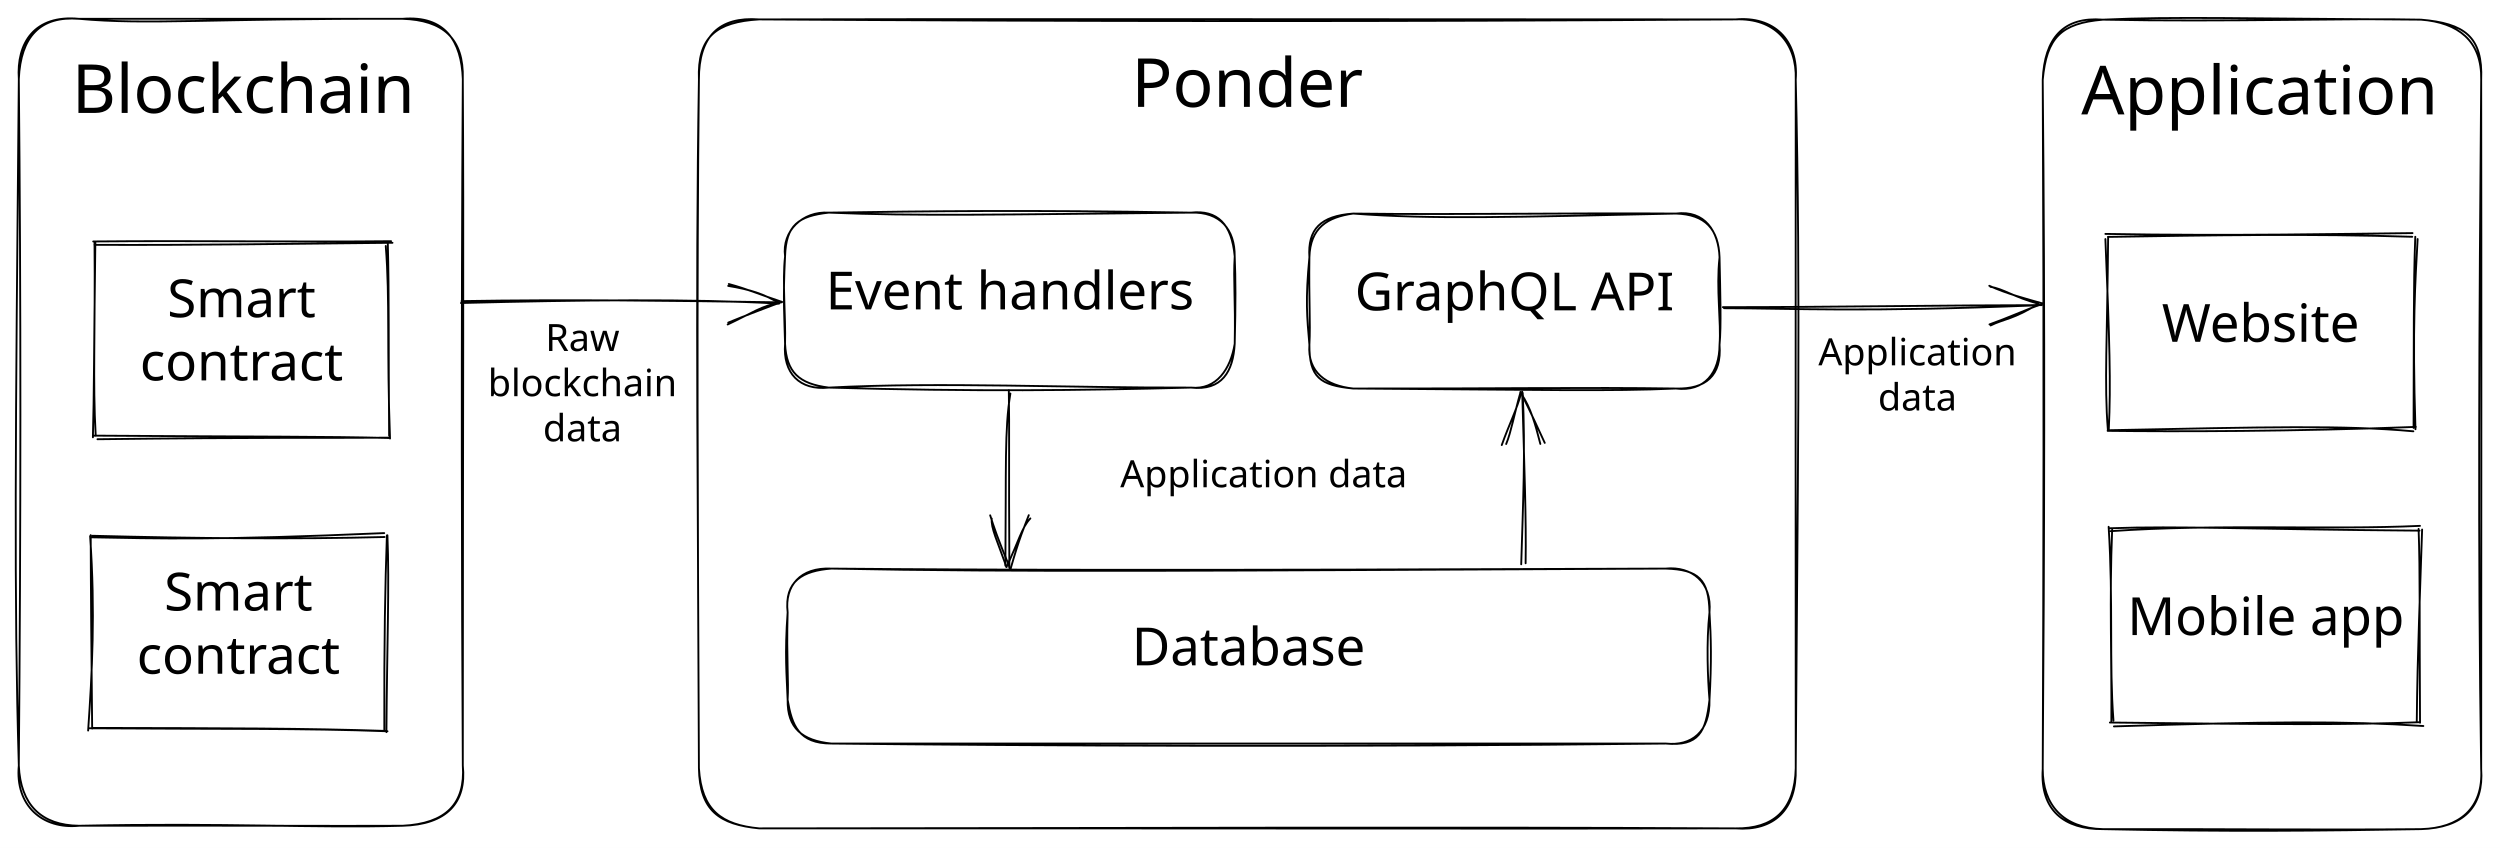
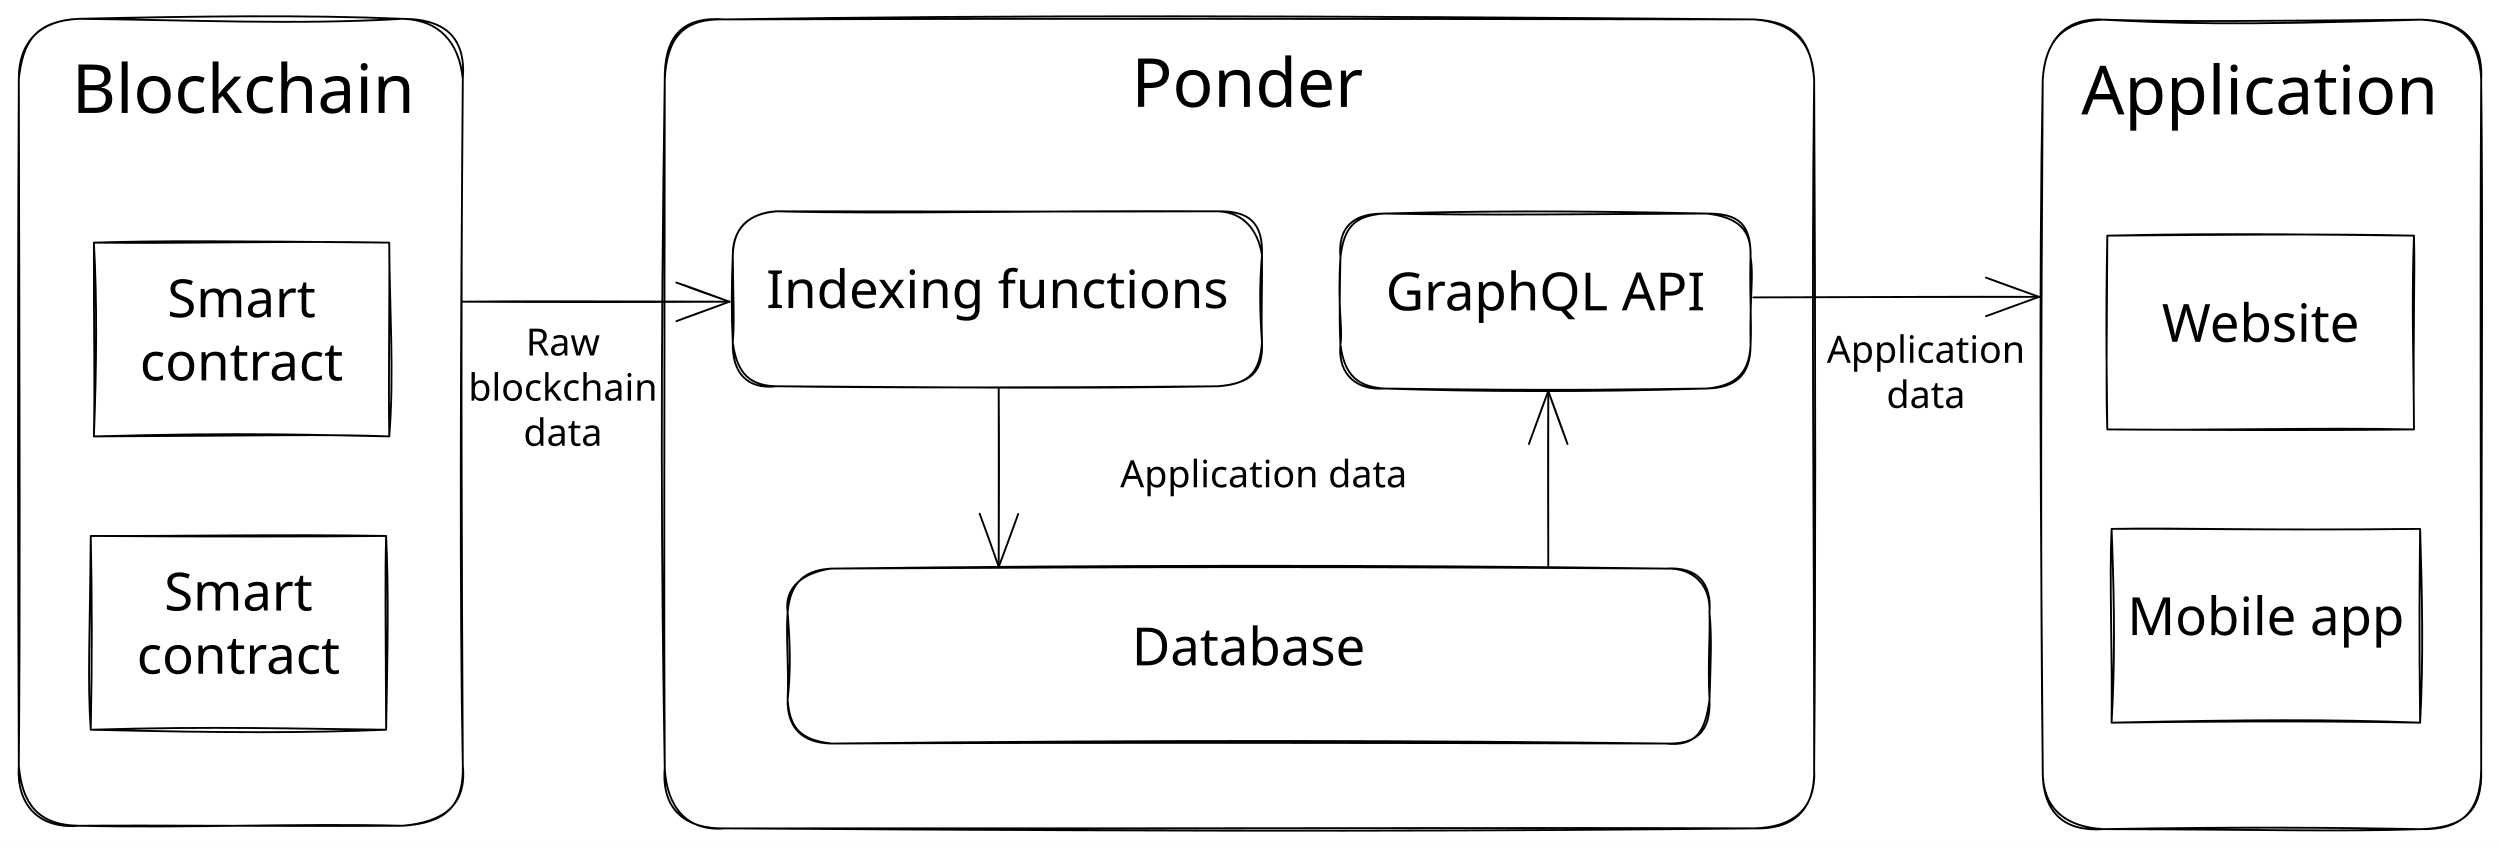
- <svg xmlns="http://www.w3.org/2000/svg" version="1.1" viewBox="0 0 1328.849 450.718" width="2657.697" height="901.437">
+ <svg xmlns="http://www.w3.org/2000/svg" version="1.1" viewBox="0 0 1328.849 450.718" width="3986.546" height="1352.155">
  <defs>
    <style class="style-fonts">
      @font-face {
        font-family: "Virgil";
        src: url("https://excalidraw.com/Virgil.woff2");
      }
      @font-face {
        font-family: "Cascadia";
        src: url("https://excalidraw.com/Cascadia.woff2");
      }
    </style>
  </defs>
  <rect x="0" y="0" width="1328.849" height="450.718" fill="#fff" />
-   <g stroke-linecap="round" transform="translate(371.5006 10.31673) rotate(0 291.5 215)">
-     <path d="M32 0 M32 0 C151.64 -0.31, 271.29 -0.1, 551 0 M32 0 C199.2 1.06, 365.98 1.31, 551 0 M551 0 C571.66 -0.87, 583.68 12.52, 583 32 M551 0 C571.05 -1.85, 584.67 10.65, 583 32 M583 32 C585.73 143.4, 583.95 253.74, 583 398 M583 32 C582.99 166.69, 582.87 301.63, 583 398 M583 398 C583.7 419.99, 571.35 431.66, 551 430 M583 398 C582.51 420.28, 571.11 430.28, 551 430 M551 430 C393.27 429.16, 235.36 429.86, 32 430 M551 430 C436.27 430.28, 321.52 429.95, 32 430 M32 430 C12.25 428.1, 1.4 420.58, 0 398 M32 430 C10.89 427.94, 0.38 420.63, 0 398 M0 398 C-0.35 271.92, -1.92 146.32, 0 32 M0 398 C-0.65 268.36, -1.21 140.15, 0 32 M0 32 C-0.05 9.11, 10.58 -1.62, 32 0 M0 32 C-0.91 9.29, 9.21 1.33, 32 0" stroke="#000000" stroke-width="1" fill="none" />
+   <g stroke-linecap="round" transform="translate(353.3408 10.31673) rotate(0 305.4771 215)">
+     <path d="M32 0 C199.76 -0.55, 367.3 -0.28, 578.95 0 M32 0 C184.03 -2.38, 336.61 -2.03, 578.95 0 M578.95 0 C598.54 1.5, 610.07 11.01, 610.95 32 M578.95 0 C602.35 1.11, 609.31 12.31, 610.95 32 M610.95 32 C609.46 150.68, 611.02 270.61, 610.95 398 M610.95 32 C611.7 171.64, 611.72 311.77, 610.95 398 M610.95 398 C612.22 419.67, 599.77 429.5, 578.95 430 M610.95 398 C611.69 420.63, 599.41 430.78, 578.95 430 M578.95 430 C445.89 431.41, 313.77 431.88, 32 430 M578.95 430 C453.22 429.49, 327.51 430.15, 32 430 M32 430 C11.26 430.52, -1.9 420.12, 0 398 M32 430 C11.64 431.81, 1.08 418.57, 0 398 M0 398 C-1.87 289.91, -2.28 184.12, 0 32 M0 398 C-0.44 320.94, -0.23 243.99, 0 32 M0 32 C-0.27 9.5, 8.79 -1.82, 32 0 M0 32 C1.15 9.19, 10.1 -0.69, 32 0" stroke="#000000" stroke-width="1" fill="none" />
  </g>
  <g transform="translate(604.8967 28.87722) rotate(0 58.10398 21.6)">
    <text x="58.104" y="0" font-family="Virgil, Segoe UI Emoji" font-size="36px" fill="#000000" text-anchor="middle" style="white-space: pre;" direction="ltr" dominant-baseline="text-before-edge">Ponder</text>
  </g>
-   <g stroke-linecap="round" transform="translate(417.2928 113.0194) rotate(0 119.5 46.5)">
-     <path d="M23.25 0 M23.25 0 C76.69 -0.78, 128.19 -1.51, 215.75 0 M23.25 0 C69.09 1.95, 115.02 1.01, 215.75 0 M215.75 0 C231.26 -0.53, 239.16 8.97, 239 23.25 M215.75 0 C229.91 -1.56, 237.43 6.06, 239 23.25 M239 23.25 C238.2 36.2, 239.47 45.98, 239 69.75 M239 23.25 C239.51 35.49, 239.57 47.77, 239 69.75 M239 69.75 C238.2 84.42, 232.26 94.85, 215.75 93 M239 69.75 C236.81 83.04, 229.37 94.38, 215.75 93 M215.75 93 C150.39 93.19, 82.68 89.92, 23.25 93 M215.75 93 C157.6 94.54, 99.99 95.2, 23.25 93 M23.25 93 C7.71 94.68, -1.25 85.25, 0 69.75 M23.25 93 C7.37 91.01, 0.79 84.85, 0 69.75 M0 69.75 C0.39 54.8, -1.52 36.74, 0 23.25 M0 69.75 C-0.3 56.77, -1.2 45.93, 0 23.25 M0 23.25 C-1.81 9.68, 9.4 -0.88, 23.25 0 M0 23.25 C0.52 6.52, 7.02 1.84, 23.25 0" stroke="#000000" stroke-width="1" fill="none" />
+   <g stroke-linecap="round" transform="translate(389.5056 112.3141) rotate(0 140.6505 46.5)">
+     <path d="M23.25 0 C85.95 1.62, 151.26 -0.46, 258.05 0 M23.25 0 C112.04 0.07, 198.71 0.26, 258.05 0 M258.05 0 C274.1 -0.25, 281.85 5.8, 281.3 23.25 M258.05 0 C271.28 0.63, 279.05 9.65, 281.3 23.25 M281.3 23.25 C279.93 39.37, 280.11 53.41, 281.3 69.75 M281.3 23.25 C281.5 38.55, 280.8 53.06, 281.3 69.75 M281.3 69.75 C280.15 85.54, 274.64 91.87, 258.05 93 M281.3 69.75 C281.93 85.38, 275.52 91.39, 258.05 93 M258.05 93 C163.66 93.88, 73.47 93.79, 23.25 93 M258.05 93 C181.84 94.44, 105.31 93.5, 23.25 93 M23.25 93 C7.62 94.88, -0.49 85.7, 0 69.75 M23.25 93 C6.58 92.76, 1.91 83.19, 0 69.75 M0 69.75 C-0.72 55.14, -0.71 41.35, 0 23.25 M0 69.75 C0.94 57.88, 0.19 47, 0 23.25 M0 23.25 C0.53 9.03, 7.34 1.51, 23.25 0 M0 23.25 C-0.21 9.41, 8.77 0.78, 23.25 0" stroke="#000000" stroke-width="1" fill="none" />
  </g>
-   <g transform="translate(435.2088 142.7194) rotate(0 101.584 16.8)">
-     <text x="101.584" y="0" font-family="Virgil, Segoe UI Emoji" font-size="28px" fill="#000000" text-anchor="middle" style="white-space: pre;" direction="ltr" dominant-baseline="text-before-edge">Event handlers</text>
+   <g transform="translate(407.6841 142.0141) rotate(0 122.4719 16.8)">
+     <text x="122.472" y="0" font-family="Virgil, Segoe UI Emoji" font-size="28px" fill="#000000" text-anchor="middle" style="white-space: pre;" direction="ltr" dominant-baseline="text-before-edge">Indexing functions</text>
  </g>
  <g stroke-linecap="round" transform="translate(10 10) rotate(0 118 214.4576)">
-     <path d="M32 0 M32 0 C68.4 3.36, 103.52 -0.3, 204 0 M32 0 C74.27 0.06, 115.61 -0.1, 204 0 M204 0 C226.59 -1.89, 235.26 11.92, 236 32 M204 0 C225.38 0.69, 236.66 10.3, 236 32 M236 32 C236.54 115.53, 236.04 198.37, 236 396.92 M236 32 C235.13 167.66, 235.45 303.94, 236 396.92 M236 396.92 C237.41 417.22, 227 427.79, 204 428.92 M236 396.92 C238.19 416.83, 227.27 428.34, 204 428.92 M204 428.92 C156.65 430.3, 111.31 427.25, 32 428.92 M204 428.92 C164 429.13, 124.07 428.73, 32 428.92 M32 428.92 C11.94 428.72, 0.92 417.74, 0 396.92 M32 428.92 C12.53 430.9, -2.03 418.16, 0 396.92 M0 396.92 C-2.61 308.53, -1.74 222.2, 0 32 M0 396.92 C1.09 271.11, 1.15 146.19, 0 32 M0 32 C1.02 9.31, 11.49 -1.61, 32 0 M0 32 C-1.32 12.71, 8.39 -2.27, 32 0" stroke="#000000" stroke-width="1" fill="none" />
+     <path d="M32 0 C91.29 0.62, 147.92 3.3, 204 0 M32 0 C92.2 -1.35, 152.13 -2.2, 204 0 M204 0 C223.36 0.55, 234.05 12.32, 236 32 M204 0 C225.58 0.03, 237.84 9.09, 236 32 M236 32 C234.85 171.67, 234.32 312.4, 236 396.92 M236 32 C234.77 162.09, 235.47 291.65, 236 396.92 M236 396.92 C236.55 418.36, 227.04 427.52, 204 428.92 M236 396.92 C238.21 418.06, 225.68 427, 204 428.92 M204 428.92 C147 427.52, 89.73 430.27, 32 428.92 M204 428.92 C138.78 429.29, 73.44 428.57, 32 428.92 M32 428.92 C9.65 428.71, 1.66 416.45, 0 396.92 M32 428.92 C10.73 430.78, -1.42 417.85, 0 396.92 M0 396.92 C-0.35 296.17, -0.76 198.4, 0 32 M0 396.92 C0.73 311.29, 0.43 225.34, 0 32 M0 32 C-0.18 12.11, 11.55 0.68, 32 0 M0 32 C2.2 11.95, 8.87 1.19, 32 0" stroke="#000000" stroke-width="1" fill="none" />
  </g>
  <g transform="translate(41.45386 32.07946) rotate(0 87.87597 21.6)">
    <text x="87.876" y="0" font-family="Virgil, Segoe UI Emoji" font-size="36px" fill="#000000" text-anchor="middle" style="white-space: pre;" direction="ltr" dominant-baseline="text-before-edge">Blockchain</text>
  </g>
  <g stroke-linecap="round">
-     <g transform="translate(245.4231 159.1481) rotate(0 84.84398 1.345629)">
-       <path d="M-0.4 1.91 C62.87 0.33, 121.86 -0.46, 168.64 2.24 M-0.1 0.9 C55.79 -0.05, 110.35 0.66, 170.09 1.56" stroke="#000000" stroke-width="1" fill="none" />
+     <g transform="translate(245.7499 160.3533) rotate(0 70.97355 0.005803326)">
+       <path d="M0 0 C36.46 -0.39, 72.85 -0.1, 141.95 0 M0 0 C40.69 0.24, 81.53 0.32, 141.95 0" stroke="#000000" stroke-width="1" fill="none" />
    </g>
-     <g transform="translate(245.4231 159.1481) rotate(0 84.84398 1.345629)">
-       <path d="M141.36 13.34 C153.21 7.79, 160.72 2.75, 168.66 1.97 M141.66 12.33 C151.47 8.28, 159.98 5.18, 170.12 1.29" stroke="#000000" stroke-width="1" fill="none" />
+     <g transform="translate(245.7499 160.3533) rotate(0 70.97355 0.005803326)">
+       <path d="M113.79 10.37 C121.13 7.47, 128.4 5.1, 141.95 0 M113.79 10.37 C121.75 7.46, 129.85 4.56, 141.95 0" stroke="#000000" stroke-width="1" fill="none" />
    </g>
-     <g transform="translate(245.4231 159.1481) rotate(0 84.84398 1.345629)">
-       <path d="M141.64 -7.18 C153.3 -5.28, 160.72 -2.86, 168.66 1.97 M141.94 -8.19 C151.73 -5.57, 160.15 -2, 170.12 1.29" stroke="#000000" stroke-width="1" fill="none" />
+     <g transform="translate(245.7499 160.3533) rotate(0 70.97355 0.005803326)">
+       <path d="M113.72 -10.16 C121.08 -7.8, 128.37 -4.92, 141.95 0 M113.72 -10.16 C121.7 -7.16, 129.82 -4.16, 141.95 0" stroke="#000000" stroke-width="1" fill="none" />
    </g>
  </g>
  <mask />
-   <g transform="translate(262.9625 171.0595) rotate(0 46.62996 36)">
+   <g transform="translate(252.5874 173.4449) rotate(0 46.62996 36)">
    <text x="46.63" y="0" font-family="Virgil, Segoe UI Emoji" font-size="20px" fill="#000000" text-anchor="middle" style="white-space: pre;" direction="ltr" dominant-baseline="text-before-edge">Raw</text>
    <text x="46.63" y="24" font-family="Virgil, Segoe UI Emoji" font-size="20px" fill="#000000" text-anchor="middle" style="white-space: pre;" direction="ltr" dominant-baseline="text-before-edge">blockchain</text>
    <text x="46.63" y="48" font-family="Virgil, Segoe UI Emoji" font-size="20px" fill="#000000" text-anchor="middle" style="white-space: pre;" direction="ltr" dominant-baseline="text-before-edge">data</text>
  </g>
  <g stroke-linecap="round" transform="translate(418.6588 302.2263) rotate(0 245 46.5)">
-     <path d="M23.25 0 M23.25 0 C114.79 0.78, 205.72 1, 466.75 0 M23.25 0 C123.45 2.02, 222.61 1.14, 466.75 0 M466.75 0 C480.39 -1.38, 491.44 7.15, 490 23.25 M466.75 0 C484.28 0.57, 489.64 5.71, 490 23.25 M490 23.25 C488.27 39.2, 489.08 58.75, 490 69.75 M490 23.25 C490.84 36.47, 491.16 49.64, 490 69.75 M490 69.75 C490.39 86.77, 480.39 94.48, 466.75 93 M490 69.75 C488.07 86.95, 484.34 94.6, 466.75 93 M466.75 93 C296.03 95.05, 125.68 94.13, 23.25 93 M466.75 93 C309.27 93.03, 151.45 93.05, 23.25 93 M23.25 93 C7.75 91.43, -0.26 84.82, 0 69.75 M23.25 93 C5.95 92.99, 2.3 83.4, 0 69.75 M0 69.75 C-0.49 56.69, -1.63 45.56, 0 23.25 M0 69.75 C0.64 59.43, -0.68 48.91, 0 23.25 M0 23.25 C-1.7 9.14, 6.69 -0.78, 23.25 0 M0 23.25 C-1.85 6.42, 8.21 1.18, 23.25 0" stroke="#000000" stroke-width="1" fill="none" />
+     <path d="M23.25 0 C124.48 -0.34, 225 -1.58, 466.75 0 M23.25 0 C168.56 -1.81, 314.16 -2.15, 466.75 0 M466.75 0 C483.92 -1.19, 491.26 8.09, 490 23.25 M466.75 0 C481.65 -0.58, 490.74 9.04, 490 23.25 M490 23.25 C490.45 36.52, 489.03 48.15, 490 69.75 M490 23.25 C491.36 37.39, 490.55 50.86, 490 69.75 M490 69.75 C490.69 86.92, 482.84 93.52, 466.75 93 M490 69.75 C487.82 86.15, 483.23 94.81, 466.75 93 M466.75 93 C313.86 92.62, 159.33 92.36, 23.25 93 M466.75 93 C338.36 91.43, 209.63 90.95, 23.25 93 M23.25 93 C7.21 92.67, -0.27 84.08, 0 69.75 M23.25 93 C5.59 90.91, 1.15 83.77, 0 69.75 M0 69.75 C1.42 56.53, 1.65 43.96, 0 23.25 M0 69.75 C0.75 53, -0.99 35.66, 0 23.25 M0 23.25 C1.36 6.91, 9.58 0.69, 23.25 0 M0 23.25 C-2.01 9.37, 9.1 1.97, 23.25 0" stroke="#000000" stroke-width="1" fill="none" />
  </g>
  <g transform="translate(594.4428 331.9263) rotate(0 69.21598 16.8)">
    <text x="69.216" y="0" font-family="Virgil, Segoe UI Emoji" font-size="28px" fill="#000000" text-anchor="middle" style="white-space: pre;" direction="ltr" dominant-baseline="text-before-edge">Database</text>
  </g>
  <g stroke-linecap="round">
-     <g transform="translate(536.0751 207.2967) rotate(0 -0.3396033 47.38232)">
-       <path d="M0.99 1.88 C-2.2 20.89, -1.2 41.21, -1.67 93.38 M0.15 0.16 C0.54 20.16, 0.08 39.49, 0.45 94.61" stroke="#000000" stroke-width="1" fill="none" />
+     <g transform="translate(530.8554 206.5915) rotate(0 0.07432673 47.34842)">
+       <path d="M0 0 C-0.05 30.72, 0.1 62.03, 0 94.7 M0 0 C0.23 28.43, 0.2 57.06, 0 94.7" stroke="#000000" stroke-width="1" fill="none" />
    </g>
-     <g transform="translate(536.0751 207.2967) rotate(0 -0.3396033 47.38232)">
-       <path d="M-8.92 68.34 C-9.39 73.37, -6.17 79.79, -1.1 94.06 M-9.76 66.61 C-7.81 72.71, -6.06 78.21, 1.03 95.29" stroke="#000000" stroke-width="1" fill="none" />
+     <g transform="translate(530.8554 206.5915) rotate(0 0.07432673 47.34842)">
+       <path d="M-10.14 66.46 C-6.78 75.44, -3.31 84.99, 0 94.7 M-10.14 66.46 C-6.94 74.89, -3.91 83.5, 0 94.7" stroke="#000000" stroke-width="1" fill="none" />
    </g>
-     <g transform="translate(536.0751 207.2967) rotate(0 -0.3396033 47.38232)">
-       <path d="M11.6 68.26 C6.79 73.47, 5.68 79.91, -1.1 94.06 M10.76 66.54 C8.4 72.78, 5.83 78.3, 1.03 95.29" stroke="#000000" stroke-width="1" fill="none" />
+     <g transform="translate(530.8554 206.5915) rotate(0 0.07432673 47.34842)">
+       <path d="M10.38 66.55 C7.02 75.47, 3.78 84.99, 0 94.7 M10.38 66.55 C7.4 74.93, 4.25 83.52, 0 94.7" stroke="#000000" stroke-width="1" fill="none" />
    </g>
  </g>
  <mask />
  <g stroke-linecap="round" transform="translate(1085.787 10.44734) rotate(0 116.531 215.1355)">
-     <path d="M32 0 M32 0 C97.04 1.34, 163.08 -0.91, 201.06 0 M32 0 C69.76 -1.76, 107.82 -0.55, 201.06 0 M201.06 0 C224.12 1.96, 234.06 8.95, 233.06 32 M201.06 0 C220.78 1.51, 233.5 11.23, 233.06 32 M233.06 32 C232.01 157.58, 231.27 284.73, 233.06 398.27 M233.06 32 C233.23 142.47, 233.13 252.5, 233.06 398.27 M233.06 398.27 C234.54 418.39, 223.7 429.57, 201.06 430.27 M233.06 398.27 C234.25 419.46, 221.32 429.73, 201.06 430.27 M201.06 430.27 C146.56 430.79, 93.47 430.09, 32 430.27 M201.06 430.27 C148.37 431.19, 97.55 431.71, 32 430.27 M32 430.27 C11.49 430.44, -1.5 420.33, 0 398.27 M32 430.27 C10.84 429.78, 0.01 417.34, 0 398.27 M0 398.27 C0.87 279.94, 1.26 159.21, 0 32 M0 398.27 C0.41 289.71, 0.7 179.64, 0 32 M0 32 C0.9 9.86, 10.87 -1.72, 32 0 M0 32 C2.12 9.5, 9.66 1.93, 32 0" stroke="#000000" stroke-width="1" fill="none" />
+     <path d="M32 0 C67.66 1.87, 100.03 3.25, 201.06 0 M32 0 C71.74 1.18, 109.95 0.76, 201.06 0 M201.06 0 C223.04 1.13, 232.3 11.34, 233.06 32 M201.06 0 C221.07 0.34, 234.32 9.37, 233.06 32 M233.06 32 C232.32 153.1, 233.09 271.99, 233.06 398.27 M233.06 32 C234.03 111.54, 233.26 191, 233.06 398.27 M233.06 398.27 C233.91 421.18, 223.33 429.61, 201.06 430.27 M233.06 398.27 C232.91 421.77, 221.83 430.79, 201.06 430.27 M201.06 430.27 C157.12 431.73, 118.38 430.44, 32 430.27 M201.06 430.27 C153.12 429.4, 104.5 429.08, 32 430.27 M32 430.27 C11.66 428.99, -0.49 419, 0 398.27 M32 430.27 C11.27 431.74, -0.47 421.34, 0 398.27 M0 398.27 C-1.22 292.86, -0.95 184.11, 0 32 M0 398.27 C-0.98 269.62, -2.09 140.98, 0 32 M0 32 C1.17 12.38, 10.89 -1.32, 32 0 M0 32 C1.26 10.82, 11.16 0.84, 32 0" stroke="#000000" stroke-width="1" fill="none" />
  </g>
  <g transform="translate(1109.331 32.86072) rotate(0 91.76395 21.6)">
    <text x="91.764" y="0" font-family="Virgil, Segoe UI Emoji" font-size="36px" fill="#000000" text-anchor="middle" style="white-space: pre;" direction="ltr" dominant-baseline="text-before-edge">Application</text>
  </g>
-   <g transform="translate(968.2199 178.6695) rotate(0 50.97995 24)">
+   <g transform="translate(972.73 177.307) rotate(0 50.97995 24)">
    <text x="50.98" y="0" font-family="Virgil, Segoe UI Emoji" font-size="20px" fill="#000000" text-anchor="middle" style="white-space: pre;" direction="ltr" dominant-baseline="text-before-edge">Application</text>
    <text x="50.98" y="24" font-family="Virgil, Segoe UI Emoji" font-size="20px" fill="#000000" text-anchor="middle" style="white-space: pre;" direction="ltr" dominant-baseline="text-before-edge">data</text>
  </g>
  <g stroke-linecap="round">
-     <g transform="translate(915.4908 163.4286) rotate(0 85.06796 -0.07814262)">
-       <path d="M0.91 0.4 C37.88 0.44, 73.77 2.67, 167.36 -1.14 M0.29 -0.16 C60.62 -0.18, 122.2 -1.24, 169.85 -1.24" stroke="#000000" stroke-width="1" fill="none" />
+     <g transform="translate(931.9556 158.0787) rotate(0 75.91833 -0.1659752)">
+       <path d="M0 0 C57.51 -0.11, 115.4 -0.47, 151.84 -0.28 M0 0 C41.69 -0.15, 83.41 -0.25, 151.84 -0.28" stroke="#000000" stroke-width="1" fill="none" />
    </g>
-     <g transform="translate(915.4908 163.4286) rotate(0 85.06796 -0.07814262)">
-       <path d="M142.62 9.56 C149.46 6.14, 155.17 6.23, 167.95 -1.98 M142 9 C151.18 5.78, 161.6 1.09, 170.44 -2.08" stroke="#000000" stroke-width="1" fill="none" />
+     <g transform="translate(931.9556 158.0787) rotate(0 75.91833 -0.1659752)">
+       <path d="M123.65 10 C134.2 6.25, 145.12 2.08, 151.84 -0.28 M123.65 10 C131.34 7.2, 139.06 4.35, 151.84 -0.28" stroke="#000000" stroke-width="1" fill="none" />
    </g>
-     <g transform="translate(915.4908 163.4286) rotate(0 85.06796 -0.07814262)">
-       <path d="M142.51 -10.96 C149.27 -9.99, 154.99 -5.51, 167.95 -1.98 M141.89 -11.53 C151.11 -7.3, 161.58 -4.55, 170.44 -2.08" stroke="#000000" stroke-width="1" fill="none" />
+     <g transform="translate(931.9556 158.0787) rotate(0 75.91833 -0.1659752)">
+       <path d="M123.64 -10.52 C134.17 -6.48, 145.1 -2.85, 151.84 -0.28 M123.64 -10.52 C131.34 -7.68, 139.07 -4.89, 151.84 -0.28" stroke="#000000" stroke-width="1" fill="none" />
    </g>
  </g>
  <mask />
  <g stroke-linecap="round" transform="translate(1120.118 125.2574) rotate(0 81.5 51.5)">
-     <path d="M-1.02 -0.93 C65.93 0.26, 128.8 -1.04, 162.23 -1.36 M0.32 0.67 C54.64 -0.21, 108.82 -1.1, 162.09 0.6 M164.95 1.8 C163.76 23.66, 162.03 47.93, 163.8 102.89 M163.7 0.59 C162.65 27.14, 163 55.98, 162.79 102.18 M164.02 101.66 C99.07 104.12, 36.51 104.21, 0.18 103.76 M162.68 104 C125.24 100.63, 85.05 101.75, 0.22 103.43 M0.79 102.87 C1.95 78.75, 1.21 56.53, -1.02 1.81 M0.29 103.08 C-1.66 79.06, -0.02 54.64, 0.44 0.81" stroke="#000000" stroke-width="1" fill="none" />
+     <path d="M0 0 C62.87 -1.55, 124.57 -0.39, 163 0 M0 0 C57.49 -0.4, 116.68 -1.11, 163 0 M163 0 C161.66 35.64, 162.9 67.74, 163 103 M163 0 C163.65 22.58, 162.41 45.04, 163 103 M163 103 C106.52 103.64, 53.24 103.27, 0 103 M163 103 C111.25 101.93, 57.87 103.64, 0 103 M0 103 C-0.16 78.18, -0.99 52.01, 0 0 M0 103 C-0.76 81.15, -0.25 60.54, 0 0" stroke="#000000" stroke-width="1" fill="none" />
  </g>
  <g transform="translate(1150.168 159.9574) rotate(0 51.44998 16.8)">
    <text x="51.45" y="0" font-family="Virgil, Segoe UI Emoji" font-size="28px" fill="#000000" text-anchor="middle" style="white-space: pre;" direction="ltr" dominant-baseline="text-before-edge">Website</text>
  </g>
-   <g stroke-linecap="round" transform="translate(696.0001 113.516) rotate(0 109 46.5)">
-     <path d="M23.25 0 M23.25 0 C64.8 3.19, 108.59 1.88, 194.75 0 M23.25 0 C81.54 0.73, 138.74 -0.44, 194.75 0 M194.75 0 C210.49 0.43, 217.49 8.34, 218 23.25 M194.75 0 C210.34 -2, 217.48 9.54, 218 23.25 M218 23.25 C216.12 40.07, 218.95 57.72, 218 69.75 M218 23.25 C218.39 42.02, 218.98 59.91, 218 69.75 M218 69.75 C219.31 86.19, 210.65 93.44, 194.75 93 M218 69.75 C217.96 84.53, 210.08 94.91, 194.75 93 M194.75 93 C146.43 92.26, 98.34 93.12, 23.25 93 M194.75 93 C159.8 94.58, 124.81 93.67, 23.25 93 M23.25 93 C8.91 91.47, -1.1 84.27, 0 69.75 M23.25 93 C5.46 91.32, -0.09 86.97, 0 69.75 M0 69.75 C-1.29 55.16, -2.19 45.76, 0 23.25 M0 69.75 C0.64 57.81, -0.33 45.6, 0 23.25 M0 23.25 C0.44 7.47, 9.64 1.91, 23.25 0 M0 23.25 C-1 8.26, 5.94 1.27, 23.25 0" stroke="#000000" stroke-width="1" fill="none" />
+   <g stroke-linecap="round" transform="translate(712.4891 113.516) rotate(0 109 46.5)">
+     <path d="M23.25 0 C71.35 -1.31, 117.87 -1.7, 194.75 0 M23.25 0 C77.49 1.02, 132.03 0.27, 194.75 0 M194.75 0 C212.17 -0.16, 218.3 6.08, 218 23.25 M194.75 0 C211.04 1.91, 218.68 8.35, 218 23.25 M218 23.25 C219.76 33.72, 217.52 42.19, 218 69.75 M218 23.25 C217.38 41.47, 218.72 59, 218 69.75 M218 69.75 C218.05 86.87, 209.02 92.66, 194.75 93 M218 69.75 C217.38 84.87, 209.94 91.65, 194.75 93 M194.75 93 C158.09 93.36, 123.4 94.38, 23.25 93 M194.75 93 C132.27 95.01, 70.41 94.63, 23.25 93 M23.25 93 C9.66 94.11, -1.56 86.29, 0 69.75 M23.25 93 C9.31 92.03, 2.11 86.04, 0 69.75 M0 69.75 C1.38 60.09, -1.65 51.07, 0 23.25 M0 69.75 C-0.71 55.47, -0.32 40.38, 0 23.25 M0 23.25 C1.93 6.95, 7.56 1.14, 23.25 0 M0 23.25 C-1.42 7.47, 6.55 -0.13, 23.25 0" stroke="#000000" stroke-width="1" fill="none" />
  </g>
-   <g transform="translate(713.4542 143.216) rotate(0 91.54596 16.8)">
+   <g transform="translate(729.9431 143.216) rotate(0 91.54596 16.8)">
    <text x="91.546" y="0" font-family="Virgil, Segoe UI Emoji" font-size="28px" fill="#000000" text-anchor="middle" style="white-space: pre;" direction="ltr" dominant-baseline="text-before-edge">GraphQL API</text>
  </g>
  <g stroke-linecap="round">
-     <g transform="translate(810.0168 299.9483) rotate(0 -0.2189508 -45.92821)">
-       <path d="M-1.43 0 C-0.49 -31.44, 0.86 -60.6, -0.64 -91.11 M0.91 -0.56 C1.29 -24.25, 0.25 -50.78, -0.91 -91.86" stroke="#000000" stroke-width="1" fill="none" />
+     <g transform="translate(822.9652 301.196) rotate(0 -0.04459615 -46.69189)">
+       <path d="M0 0 C0 -24.3, -0.21 -48.83, 0 -93.38 M0 0 C0.02 -28.57, -0.09 -57.23, 0 -93.38" stroke="#000000" stroke-width="1" fill="none" />
    </g>
-     <g transform="translate(810.0168 299.9483) rotate(0 -0.2189508 -45.92821)">
-       <path d="M8.74 -63.98 C5.99 -74.62, 3.77 -83.04, -1.51 -90.83 M11.08 -64.54 C8.21 -70.71, 4.17 -79.79, -1.78 -91.57" stroke="#000000" stroke-width="1" fill="none" />
+     <g transform="translate(822.9652 301.196) rotate(0 -0.04459615 -46.69189)">
+       <path d="M10.23 -65.18 C7.58 -72.42, 4.7 -79.88, 0 -93.38 M10.23 -65.18 C7.2 -73.83, 3.96 -82.56, 0 -93.38" stroke="#000000" stroke-width="1" fill="none" />
    </g>
-     <g transform="translate(810.0168 299.9483) rotate(0 -0.2189508 -45.92821)">
-       <path d="M-11.77 -63.38 C-7.9 -74.33, -3.5 -82.95, -1.51 -90.83 M-9.43 -63.94 C-6.73 -70.4, -5.2 -79.64, -1.78 -91.57" stroke="#000000" stroke-width="1" fill="none" />
+     <g transform="translate(822.9652 301.196) rotate(0 -0.04459615 -46.69189)">
+       <path d="M-10.29 -65.21 C-7.57 -72.42, -5.08 -79.88, 0 -93.38 M-10.29 -65.21 C-7.04 -73.82, -4.01 -82.55, 0 -93.38" stroke="#000000" stroke-width="1" fill="none" />
    </g>
  </g>
  <mask />
  <g stroke-linecap="round" transform="translate(1122.391 281.1323) rotate(0 82 51.5)">
-     <path d="M-0.51 1.21 C56.61 -2.78, 115.06 0.64, 163.92 -1.62 M-0.86 -0.34 C35.95 -1.69, 71.02 0.2, 163.67 0.93 M165.06 0.33 C164.1 31.64, 162.56 64.63, 162.21 102.84 M163.19 0 C164.04 23.57, 163.59 47.1, 163.95 103.04 M165.71 104.77 C124.08 102.02, 84.64 102.32, 1.25 104.98 M163.87 102.75 C126.71 104.18, 89.8 103.98, -0.9 102.92 M1 101.86 C-1.32 71.58, 0.94 38.8, -1.57 -1.12 M-0.12 102.65 C0.12 70.24, -1.18 36.77, 0.3 0.5" stroke="#000000" stroke-width="1" fill="none" />
+     <path d="M0 0 C38.64 -0.35, 79.64 0.82, 164 0 M0 0 C37.87 -0.7, 75.78 0.97, 164 0 M164 0 C165.05 34.79, 165.85 68.82, 164 103 M164 0 C163.69 27.72, 163.43 54.89, 164 103 M164 103 C102.8 101.81, 38 102.5, 0 103 M164 103 C116.59 101.13, 71.55 101.4, 0 103 M0 103 C1.59 74.22, 1.82 46.09, 0 0 M0 103 C0.5 65.23, -1.24 26.85, 0 0" stroke="#000000" stroke-width="1" fill="none" />
  </g>
  <g transform="translate(1134.251 315.8323) rotate(0 70.13997 16.8)">
    <text x="70.14" y="0" font-family="Virgil, Segoe UI Emoji" font-size="28px" fill="#000000" text-anchor="middle" style="white-space: pre;" direction="ltr" dominant-baseline="text-before-edge">Mobile app</text>
  </g>
  <g stroke-linecap="round" transform="translate(49.89871 128.9693) rotate(0 78.5 51.5)">
-     <path d="M0.24 1.17 C52.14 1.43, 106.86 0.59, 158.72 0.08 M-0.35 -0.62 C55.6 -1.17, 109.48 -0.24, 157.96 -0.77 M155.14 1.78 C157.43 30.57, 155.62 57.06, 157.41 104.12 M156.22 -0.23 C157 27.55, 156.51 54.65, 156.94 102.59 M157.25 103.67 C124.34 103.93, 89.59 103.44, 1.91 104.5 M156.72 103.84 C123.58 102.97, 89.34 103.21, -0.04 102.59 M0.98 102.7 C-0.66 73.8, 0.8 47.37, 0.34 -0.5 M-0.52 103.47 C0.12 80.94, 0.01 57.78, 0.78 -0.09" stroke="#000000" stroke-width="1" fill="none" />
+     <path d="M0 0 C50 0.58, 102.63 -1.04, 157 0 M0 0 C34.32 -1.05, 67.1 -0.92, 157 0 M157 0 C157.15 35.15, 159.69 70.06, 157 103 M157 0 C157.31 32.33, 156.5 67.26, 157 103 M157 103 C119.24 102.31, 80.97 100.7, 0 103 M157 103 C123.91 101.69, 91.57 102.63, 0 103 M0 103 C0.67 75.1, -0.1 47.35, 0 0 M0 103 C1.48 65.94, 1.72 30.07, 0 0" stroke="#000000" stroke-width="1" fill="none" />
  </g>
  <g transform="translate(68.87073 146.8693) rotate(0 59.52798 33.6)">
    <text x="59.528" y="0" font-family="Virgil, Segoe UI Emoji" font-size="28px" fill="#000000" text-anchor="middle" style="white-space: pre;" direction="ltr" dominant-baseline="text-before-edge">Smart </text>
    <text x="59.528" y="33.6" font-family="Virgil, Segoe UI Emoji" font-size="28px" fill="#000000" text-anchor="middle" style="white-space: pre;" direction="ltr" dominant-baseline="text-before-edge">contract</text>
  </g>
  <g stroke-linecap="round" transform="translate(48.2373 284.8803) rotate(0 78.5 51.5)">
-     <path d="M0.09 0.72 C35.38 1.37, 67.07 2.37, 155.98 -1.52 M0.94 -0.1 C54.22 1.3, 109.43 1.8, 156.18 0.56 M157.69 -0.37 C158.8 26.11, 157.48 56.99, 157.16 104.27 M157.41 -0.31 C156.48 26.96, 155.92 54.17, 156.04 103.15 M157.73 103.82 C113.33 102.15, 69.52 102.72, -0.92 102.23 M156.97 103.64 C114.54 102.23, 72.43 102.17, 0.93 102.03 M-1.39 103.44 C0.7 72.68, 2.52 40.68, -0.34 0.1 M0.75 102.42 C0.38 64.91, 0.02 27.23, -0.02 -0.43" stroke="#000000" stroke-width="1" fill="none" />
+     <path d="M0 0 C60.51 0.45, 126.02 0.36, 157 0 M0 0 C51.62 0.17, 102.86 -0.95, 157 0 M157 0 C158.42 29.23, 157.76 62.14, 157 103 M157 0 C156.41 21.48, 156.76 43.15, 157 103 M157 103 C110.17 102.53, 65.68 101.04, 0 103 M157 103 C114.41 104.76, 72.15 104.72, 0 103 M0 103 C0.77 65.99, 0.69 33.45, 0 0 M0 103 C-1.82 77.14, -0.36 50.73, 0 0" stroke="#000000" stroke-width="1" fill="none" />
  </g>
  <g transform="translate(67.20933 302.7803) rotate(0 59.52798 33.6)">
    <text x="59.528" y="0" font-family="Virgil, Segoe UI Emoji" font-size="28px" fill="#000000" text-anchor="middle" style="white-space: pre;" direction="ltr" dominant-baseline="text-before-edge">Smart </text>
    <text x="59.528" y="33.6" font-family="Virgil, Segoe UI Emoji" font-size="28px" fill="#000000" text-anchor="middle" style="white-space: pre;" direction="ltr" dominant-baseline="text-before-edge">contract</text>
  </g>
  <g transform="translate(591.0322 243.4686) rotate(0 80.65993 12)">
    <text x="80.66" y="0" font-family="Virgil, Segoe UI Emoji" font-size="20px" fill="#000000" text-anchor="middle" style="white-space: pre;" direction="ltr" dominant-baseline="text-before-edge">Application data</text>
  </g>
</svg>
